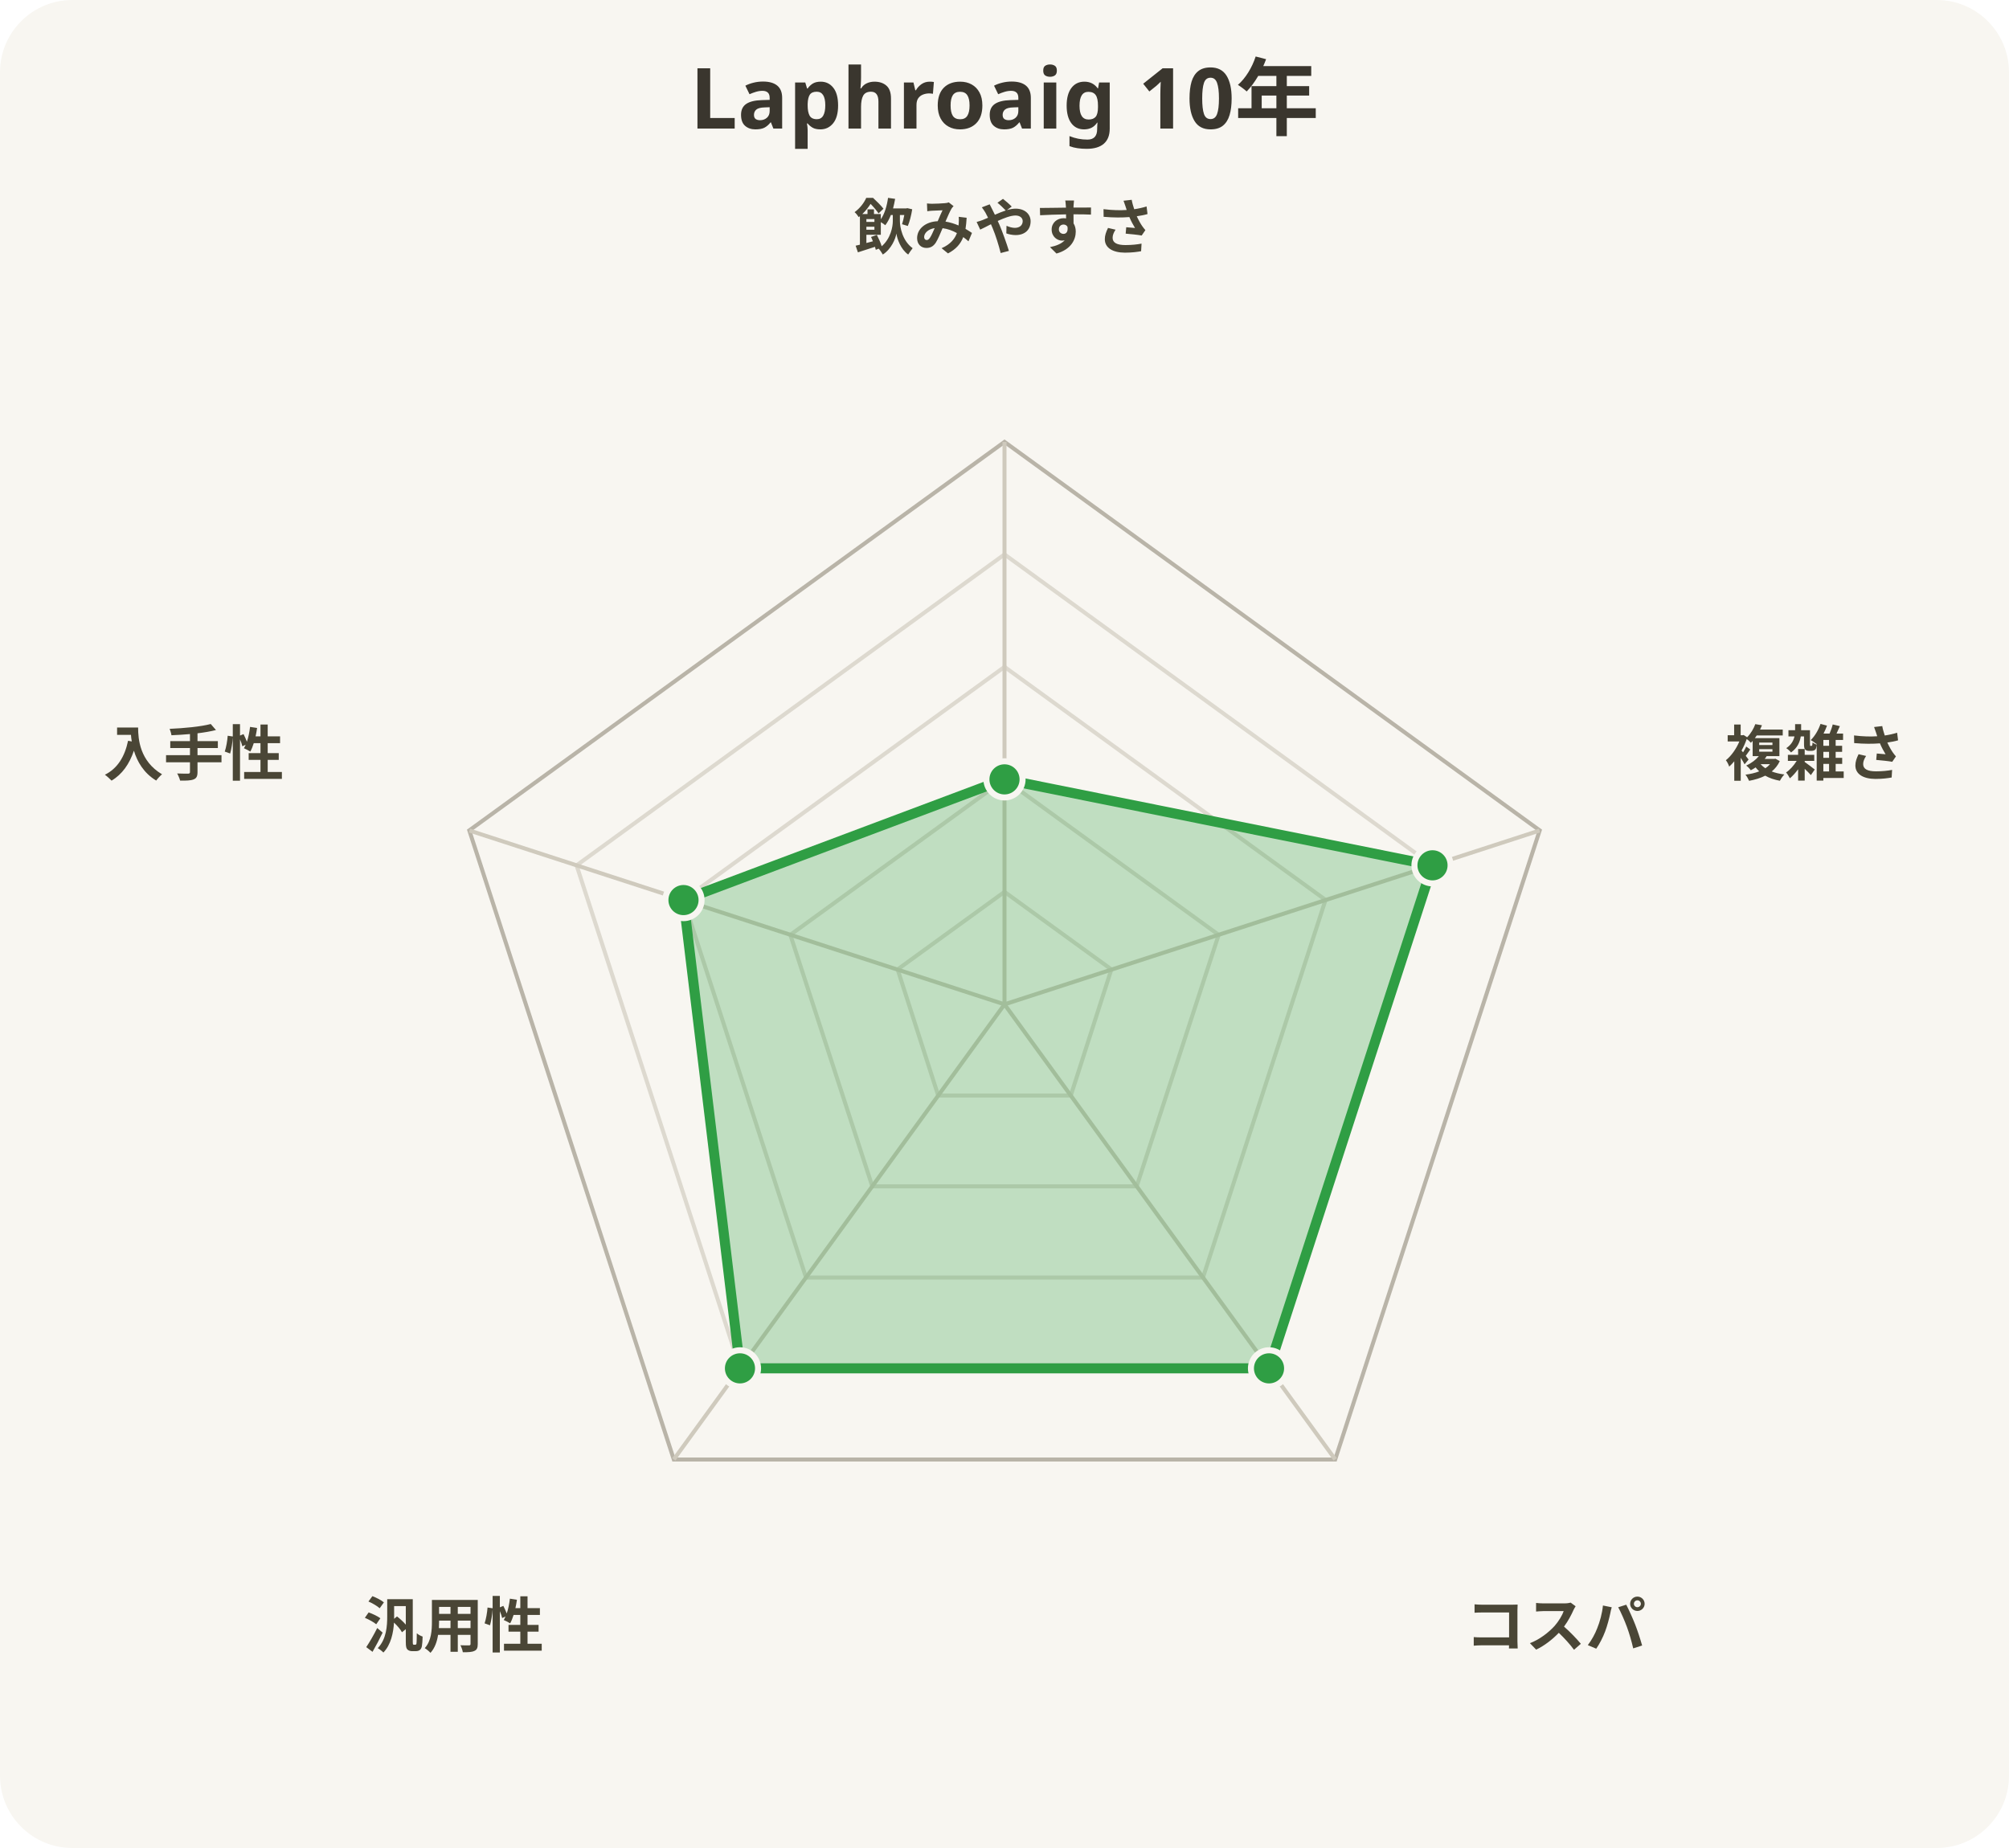
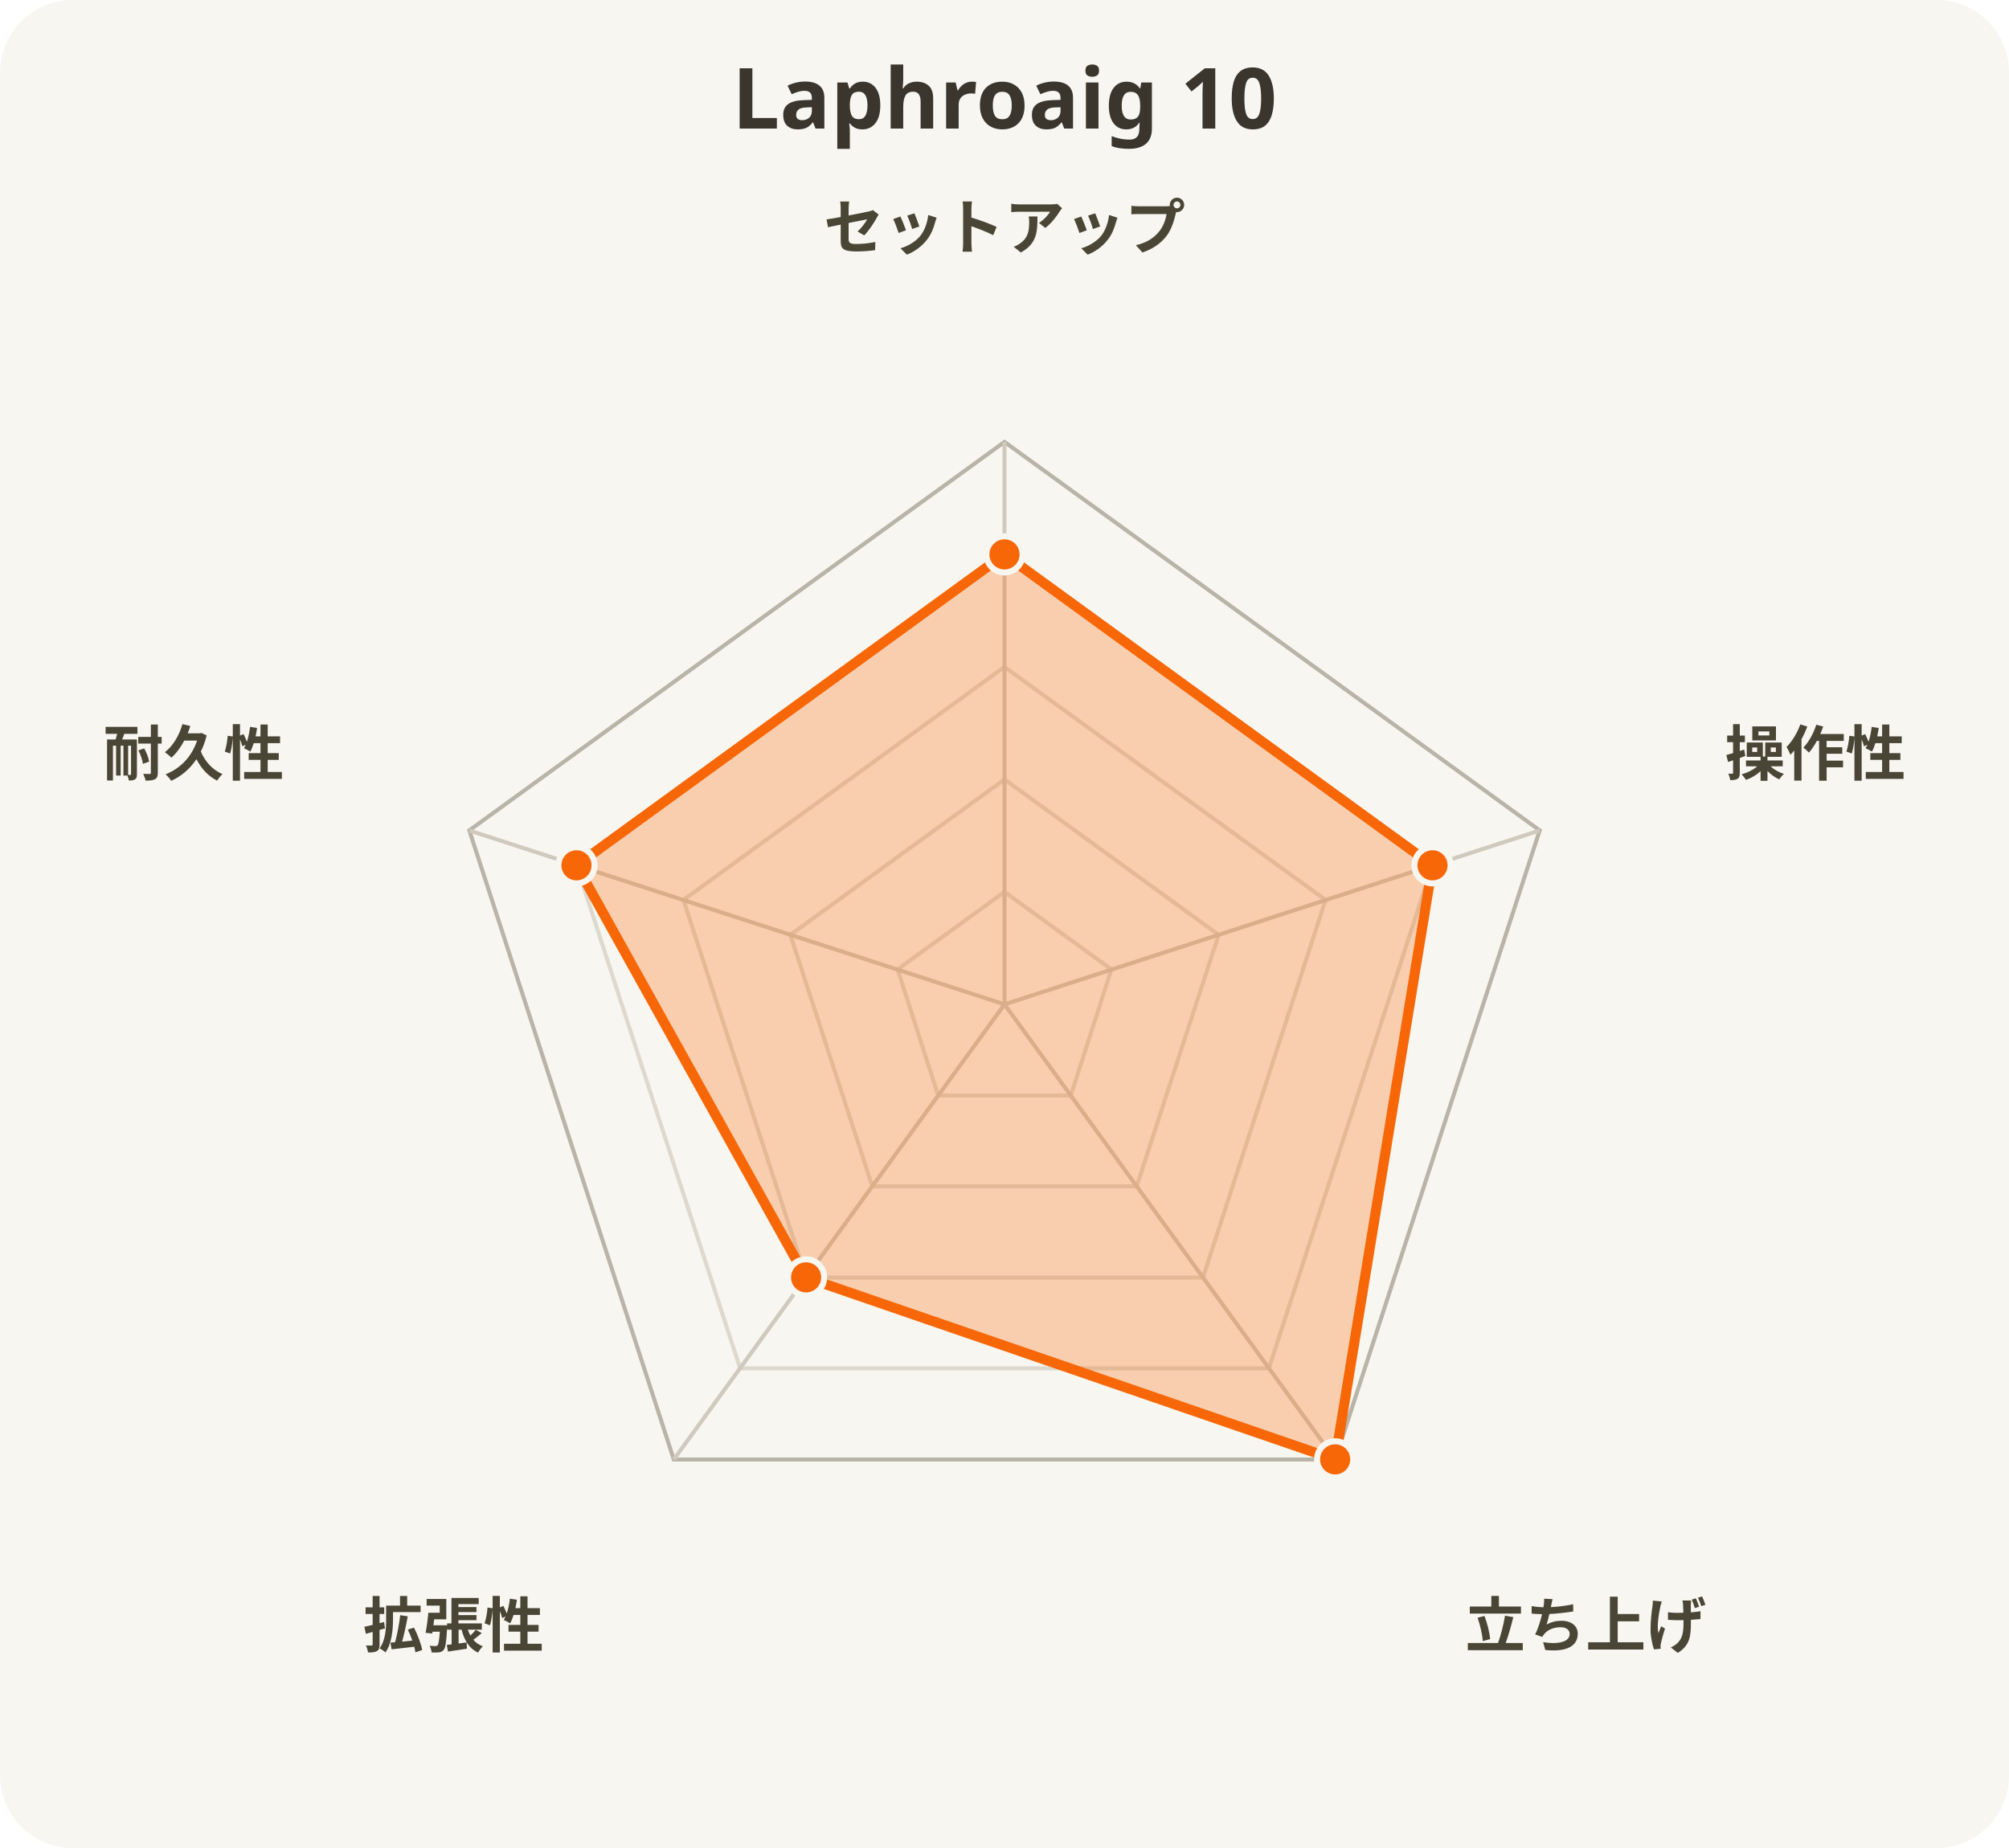
<svg xmlns="http://www.w3.org/2000/svg" viewBox="0 0 500 460" font-family="'Hiragino Sans','Noto Sans JP',sans-serif">
  <rect x="0" y="0" width="500" height="460" rx="18" fill="#F8F6F1" />
-   <text x="250" y="32" text-anchor="middle" font-size="21" font-weight="700" fill="#3A362E">Laphroaig 10年</text>
+   <text x="250" y="32" text-anchor="middle" font-size="21" font-weight="700" fill="#3A362E">Laphroaig 10</text>
  <polygon points="250.0,222.0 276.6,241.3 266.5,272.7 233.5,272.7 223.4,241.3 " fill="none" stroke="#DDD9CF" stroke-width="1" />
  <polygon points="250.0,194.0 303.3,232.7 282.9,295.3 217.1,295.3 196.7,232.7 " fill="none" stroke="#DDD9CF" stroke-width="1" />
  <polygon points="250.0,166.0 329.9,224.0 299.4,318.0 200.6,318.0 170.1,224.0 " fill="none" stroke="#DDD9CF" stroke-width="1" />
  <polygon points="250.0,138.0 356.5,215.4 315.8,340.6 184.2,340.6 143.5,215.4 " fill="none" stroke="#DDD9CF" stroke-width="1" />
  <polygon points="250.0,110.0 383.2,206.7 332.3,363.3 167.7,363.3 116.8,206.7 " fill="none" stroke="#B9B4A8" stroke-width="1" />
  <line x1="250" y1="250" x2="250" y2="110" stroke="#CFCABD" stroke-width="1" />
  <line x1="250" y1="250" x2="383.154" y2="206.74" stroke="#CFCABD" stroke-width="1" />
  <line x1="250" y1="250" x2="332.292" y2="363.26" stroke="#CFCABD" stroke-width="1" />
  <line x1="250" y1="250" x2="167.708" y2="363.26" stroke="#CFCABD" stroke-width="1" />
  <line x1="250" y1="250" x2="116.846" y2="206.74" stroke="#CFCABD" stroke-width="1" />
-   <text x="250" y="62" text-anchor="middle" font-size="15" font-weight="600" fill="#4A4636">飲みやすさ</text>
-   <text x="429.296" y="192.998" text-anchor="start" font-size="15" font-weight="600" fill="#4A4636">複雑さ</text>
-   <text x="364.628" y="410.002" text-anchor="start" font-size="15" font-weight="600" fill="#4A4636">コスパ</text>
-   <text x="135.372" y="410.002" text-anchor="end" font-size="15" font-weight="600" fill="#4A4636">汎用性</text>
-   <text x="70.704" y="192.998" text-anchor="end" font-size="15" font-weight="600" fill="#4A4636">入手性</text>
-   <polygon points="250.0,194.0 356.5,215.4 315.8,340.6 184.2,340.6 170.1,224.0 " fill="#2F9E44" fill-opacity="0.28" stroke="#2F9E44" stroke-width="2.5" stroke-linejoin="round" />
-   <circle cx="250" cy="194" r="4.5" fill="#2F9E44" stroke="#F8F6F1" stroke-width="1.5" />
-   <circle cx="356.523" cy="215.392" r="4.5" fill="#2F9E44" stroke="#F8F6F1" stroke-width="1.5" />
-   <circle cx="315.834" cy="340.608" r="4.5" fill="#2F9E44" stroke="#F8F6F1" stroke-width="1.5" />
-   <circle cx="184.166" cy="340.608" r="4.5" fill="#2F9E44" stroke="#F8F6F1" stroke-width="1.5" />
-   <circle cx="170.108" cy="224.044" r="4.5" fill="#2F9E44" stroke="#F8F6F1" stroke-width="1.5" />
+   <text x="250" y="62" text-anchor="middle" font-size="15" font-weight="600" fill="#4A4636">セットアップ</text>
+   <text x="429.296" y="192.998" text-anchor="start" font-size="15" font-weight="600" fill="#4A4636">操作性</text>
+   <text x="364.628" y="410.002" text-anchor="start" font-size="15" font-weight="600" fill="#4A4636">立ち上げ</text>
+   <text x="135.372" y="410.002" text-anchor="end" font-size="15" font-weight="600" fill="#4A4636">拡張性</text>
+   <text x="70.704" y="192.998" text-anchor="end" font-size="15" font-weight="600" fill="#4A4636">耐久性</text>
+   <polygon points="250.0,138.0 356.5,215.4 332.3,363.3 200.6,318.0 143.5,215.4" fill="#F76707" fill-opacity="0.28" stroke="#F76707" stroke-width="2.5" stroke-linejoin="round" />
+   <circle cx="250" cy="138" r="4.5" fill="#F76707" stroke="#F8F6F1" stroke-width="1.5" />
+   <circle cx="356.523" cy="215.392" r="4.5" fill="#F76707" stroke="#F8F6F1" stroke-width="1.5" />
+   <circle cx="332.292" cy="363.26" r="4.5" fill="#F76707" stroke="#F8F6F1" stroke-width="1.5" />
+   <circle cx="200.625" cy="317.956" r="4.5" fill="#F76707" stroke="#F8F6F1" stroke-width="1.5" />
+   <circle cx="143.477" cy="215.392" r="4.5" fill="#F76707" stroke="#F8F6F1" stroke-width="1.5" />
</svg>
